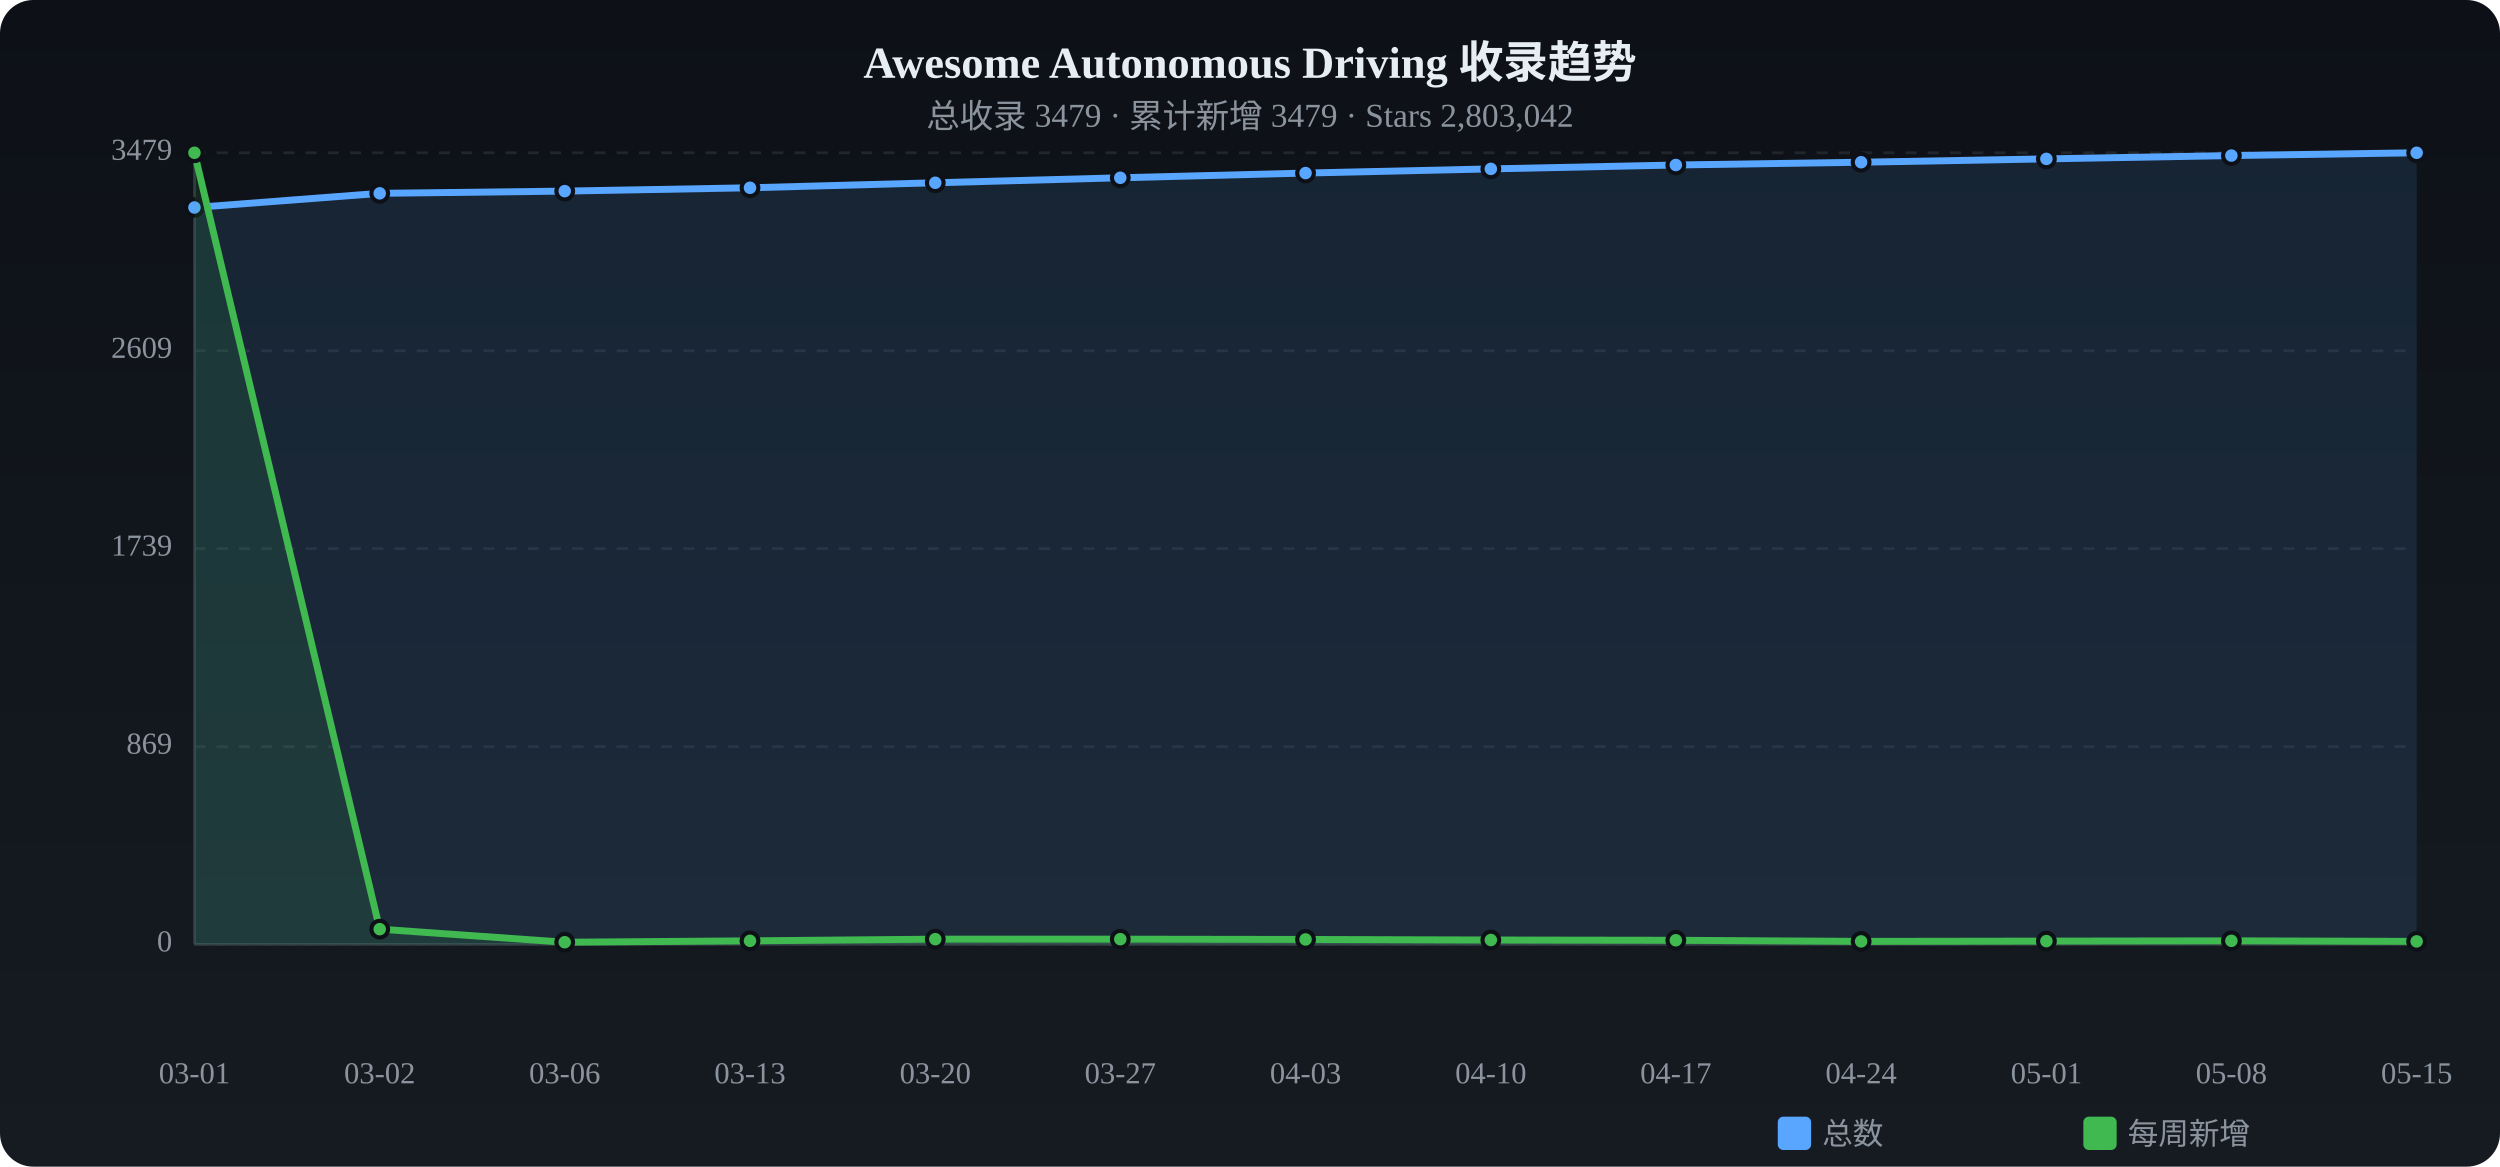
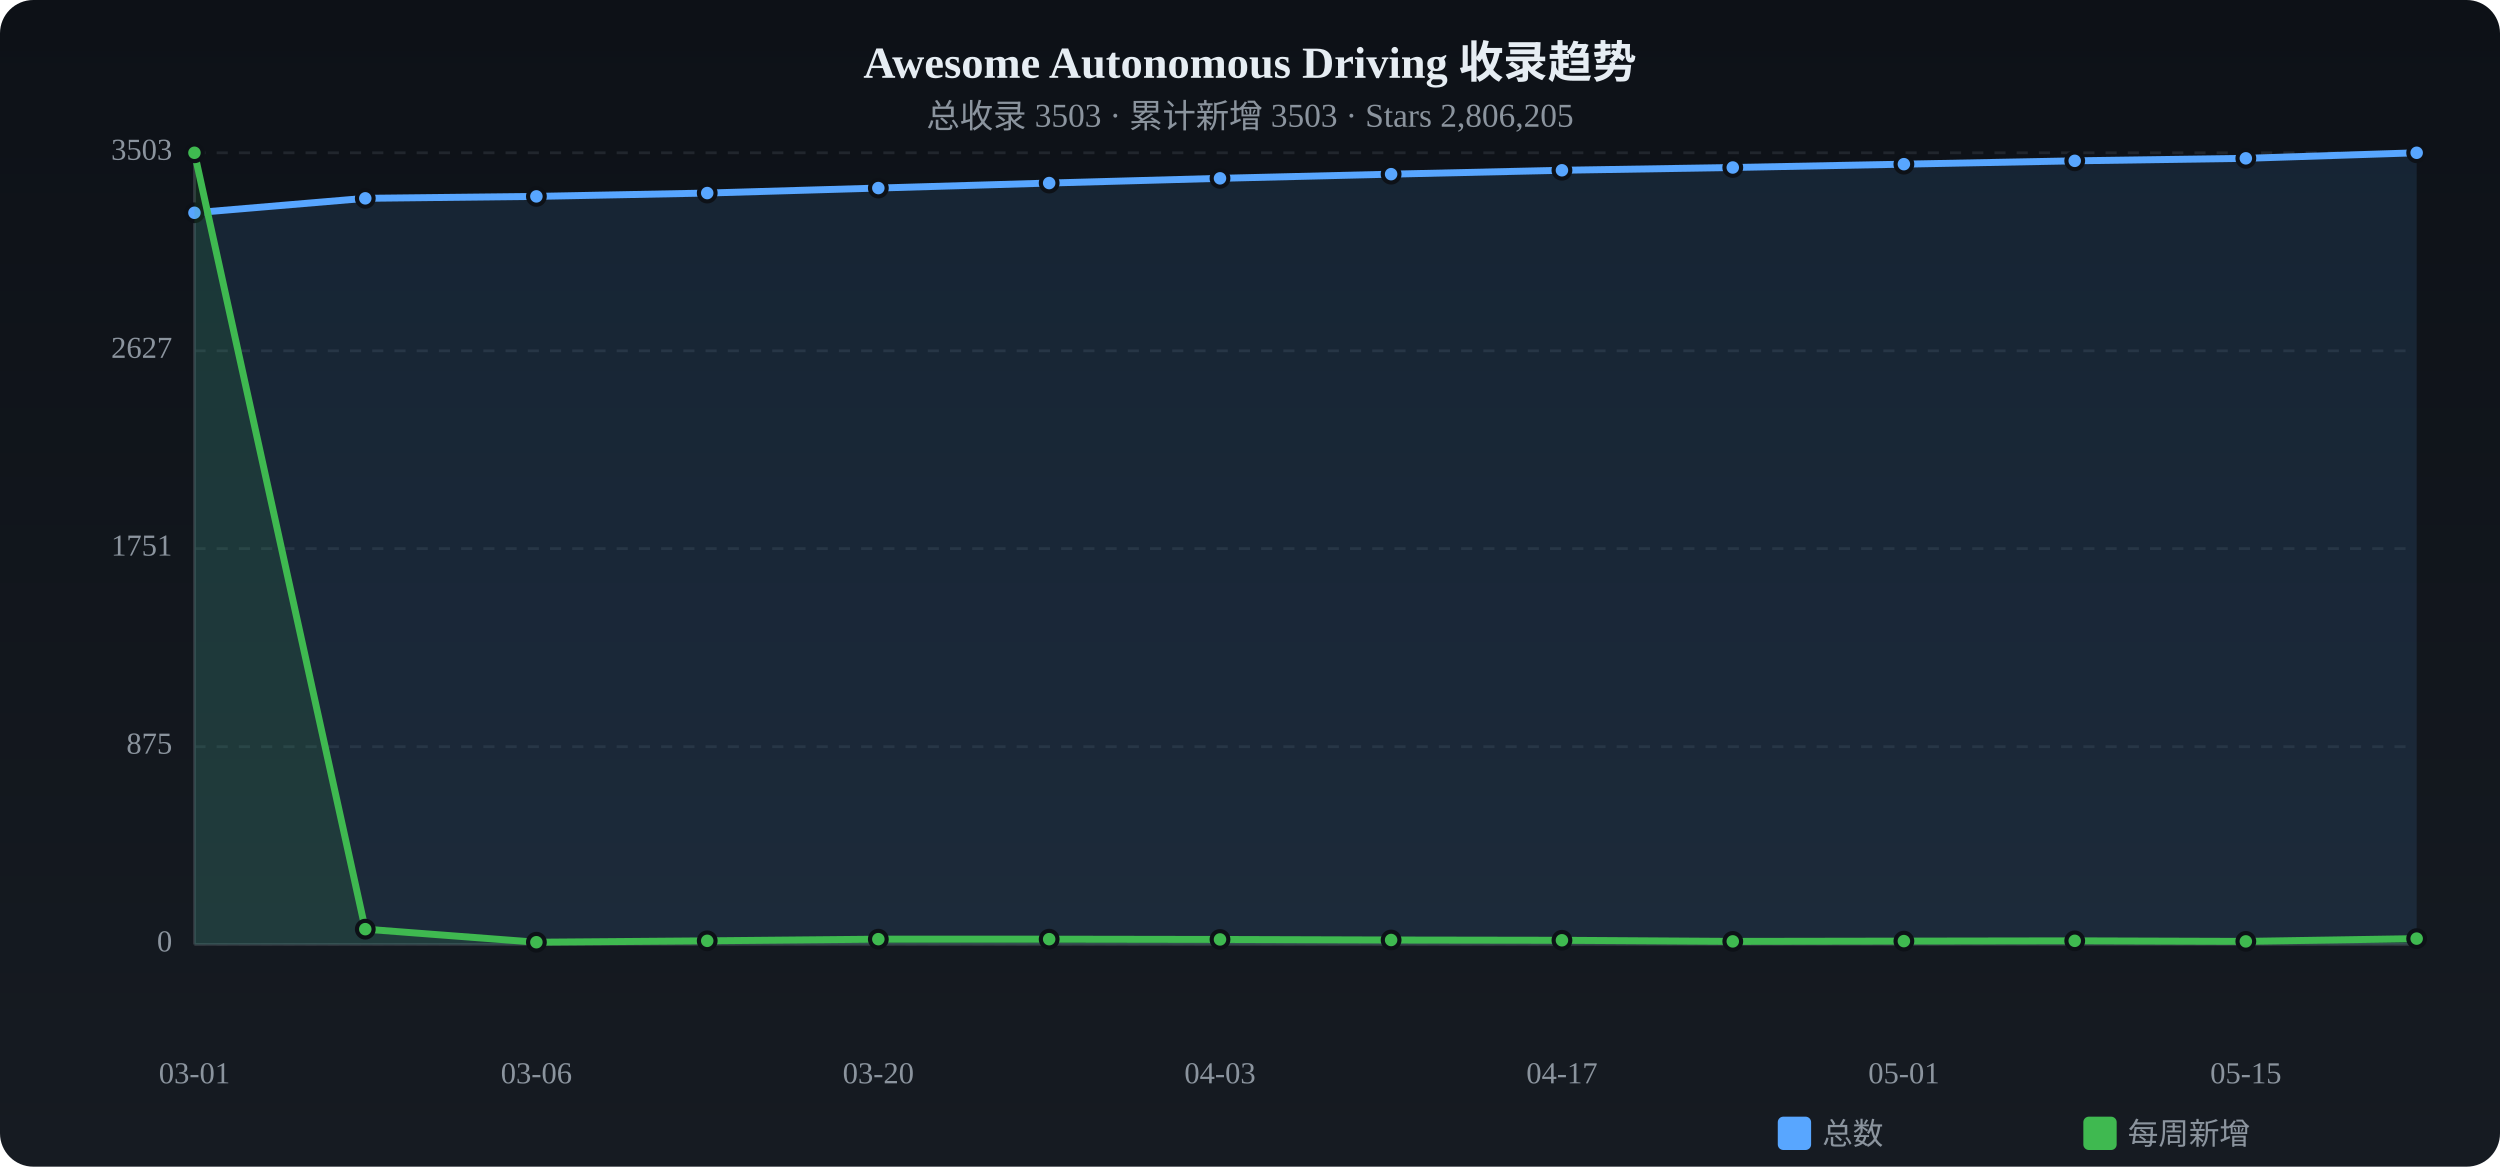
<svg xmlns="http://www.w3.org/2000/svg" viewBox="0 0 900 420" width="900" height="420">
  <defs>
    <linearGradient id="tbg" x1="0%" y1="0%" x2="0%" y2="100%">
      <stop offset="0%" stop-color="#0d1117" />
      <stop offset="100%" stop-color="#161b22" />
    </linearGradient>
  </defs>
  <rect width="900" height="420" rx="12" fill="url(#tbg)" />
  <text x="450.0" y="28" text-anchor="middle" fill="#e6edf3" font-size="16" font-weight="bold">Awesome Autonomous Driving 收录趋势</text>
-   <text x="450.0" y="46" text-anchor="middle" fill="#8b949e" font-size="12">总收录 3479 · 累计新增 3479 · Stars 2,803,042</text>
+   <text x="450.0" y="46" text-anchor="middle" fill="#8b949e" font-size="12">总收录 3503 · 累计新增 3503 · Stars 2,806,205</text>
  <text x="62" y="340.0" text-anchor="end" fill="#8b949e" font-size="11" dominant-baseline="middle">0</text>
  <line x1="70" y1="340.0" x2="870" y2="340.0" stroke="#21262d" stroke-dasharray="4 4" />
-   <text x="62" y="268.8" text-anchor="end" fill="#8b949e" font-size="11" dominant-baseline="middle">869</text>
+   <text x="62" y="268.8" text-anchor="end" fill="#8b949e" font-size="11" dominant-baseline="middle">875</text>
  <line x1="70" y1="268.8" x2="870" y2="268.8" stroke="#21262d" stroke-dasharray="4 4" />
-   <text x="62" y="197.5" text-anchor="end" fill="#8b949e" font-size="11" dominant-baseline="middle">1739</text>
+   <text x="62" y="197.5" text-anchor="end" fill="#8b949e" font-size="11" dominant-baseline="middle">1751</text>
  <line x1="70" y1="197.5" x2="870" y2="197.5" stroke="#21262d" stroke-dasharray="4 4" />
-   <text x="62" y="126.3" text-anchor="end" fill="#8b949e" font-size="11" dominant-baseline="middle">2609</text>
+   <text x="62" y="126.3" text-anchor="end" fill="#8b949e" font-size="11" dominant-baseline="middle">2627</text>
  <line x1="70" y1="126.3" x2="870" y2="126.3" stroke="#21262d" stroke-dasharray="4 4" />
-   <text x="62" y="55.0" text-anchor="end" fill="#8b949e" font-size="11" dominant-baseline="middle">3479</text>
+   <text x="62" y="55.0" text-anchor="end" fill="#8b949e" font-size="11" dominant-baseline="middle">3503</text>
  <line x1="70" y1="55.0" x2="870" y2="55.0" stroke="#21262d" stroke-dasharray="4 4" />
  <line x1="70" y1="55" x2="70" y2="340" stroke="#30363d" />
  <line x1="70" y1="340" x2="870" y2="340" stroke="#30363d" />
-   <path d="M70.0,74.7 L136.7,69.6 L203.3,68.8 L270.0,67.6 L336.7,65.8 L403.3,64.0 L470.0,62.3 L536.7,60.8 L603.3,59.4 L670.0,58.4 L736.7,57.2 L803.3,56.0 L870.0,55.0 L870.0,340 L70.0,340 Z" fill="#58a6ff" opacity="0.12" />
-   <polyline points="70.0,74.7 136.7,69.6 203.3,68.8 270.0,67.6 336.7,65.8 403.3,64.0 470.0,62.3 536.7,60.8 603.3,59.4 670.0,58.4 736.7,57.2 803.3,56.0 870.0,55.0" fill="none" stroke="#58a6ff" stroke-width="2.5" stroke-linecap="round" stroke-linejoin="round" />
-   <circle cx="70.0" cy="74.7" r="3" fill="#58a6ff" stroke="#0d1117" stroke-width="1.5" />
-   <circle cx="136.7" cy="69.6" r="3" fill="#58a6ff" stroke="#0d1117" stroke-width="1.5" />
-   <circle cx="203.3" cy="68.8" r="3" fill="#58a6ff" stroke="#0d1117" stroke-width="1.5" />
-   <circle cx="270.0" cy="67.6" r="3" fill="#58a6ff" stroke="#0d1117" stroke-width="1.5" />
-   <circle cx="336.7" cy="65.8" r="3" fill="#58a6ff" stroke="#0d1117" stroke-width="1.5" />
-   <circle cx="403.3" cy="64.0" r="3" fill="#58a6ff" stroke="#0d1117" stroke-width="1.5" />
-   <circle cx="470.0" cy="62.3" r="3" fill="#58a6ff" stroke="#0d1117" stroke-width="1.5" />
-   <circle cx="536.7" cy="60.8" r="3" fill="#58a6ff" stroke="#0d1117" stroke-width="1.5" />
-   <circle cx="603.3" cy="59.4" r="3" fill="#58a6ff" stroke="#0d1117" stroke-width="1.5" />
-   <circle cx="670.0" cy="58.4" r="3" fill="#58a6ff" stroke="#0d1117" stroke-width="1.5" />
-   <circle cx="736.7" cy="57.2" r="3" fill="#58a6ff" stroke="#0d1117" stroke-width="1.5" />
-   <circle cx="803.3" cy="56.0" r="3" fill="#58a6ff" stroke="#0d1117" stroke-width="1.5" />
+   <path d="M70.0,76.6 L131.5,71.4 L193.1,70.7 L254.6,69.5 L316.2,67.7 L377.7,65.9 L439.2,64.2 L500.8,62.7 L562.3,61.3 L623.8,60.3 L685.4,59.1 L746.9,57.9 L808.5,57.0 L870.0,55.0 L870.0,340 L70.0,340 Z" fill="#58a6ff" opacity="0.12" />
+   <polyline points="70.0,76.6 131.5,71.4 193.1,70.7 254.6,69.5 316.2,67.7 377.7,65.9 439.2,64.2 500.8,62.7 562.3,61.3 623.8,60.3 685.4,59.1 746.9,57.9 808.5,57.0 870.0,55.0" fill="none" stroke="#58a6ff" stroke-width="2.5" stroke-linecap="round" stroke-linejoin="round" />
+   <circle cx="70.0" cy="76.6" r="3" fill="#58a6ff" stroke="#0d1117" stroke-width="1.5" />
+   <circle cx="131.5" cy="71.4" r="3" fill="#58a6ff" stroke="#0d1117" stroke-width="1.5" />
+   <circle cx="193.1" cy="70.7" r="3" fill="#58a6ff" stroke="#0d1117" stroke-width="1.5" />
+   <circle cx="254.6" cy="69.5" r="3" fill="#58a6ff" stroke="#0d1117" stroke-width="1.5" />
+   <circle cx="316.2" cy="67.7" r="3" fill="#58a6ff" stroke="#0d1117" stroke-width="1.5" />
+   <circle cx="377.7" cy="65.9" r="3" fill="#58a6ff" stroke="#0d1117" stroke-width="1.5" />
+   <circle cx="439.2" cy="64.2" r="3" fill="#58a6ff" stroke="#0d1117" stroke-width="1.5" />
+   <circle cx="500.8" cy="62.7" r="3" fill="#58a6ff" stroke="#0d1117" stroke-width="1.5" />
+   <circle cx="562.3" cy="61.3" r="3" fill="#58a6ff" stroke="#0d1117" stroke-width="1.5" />
+   <circle cx="623.8" cy="60.3" r="3" fill="#58a6ff" stroke="#0d1117" stroke-width="1.5" />
+   <circle cx="685.4" cy="59.1" r="3" fill="#58a6ff" stroke="#0d1117" stroke-width="1.5" />
+   <circle cx="746.9" cy="57.9" r="3" fill="#58a6ff" stroke="#0d1117" stroke-width="1.5" />
+   <circle cx="808.5" cy="57.0" r="3" fill="#58a6ff" stroke="#0d1117" stroke-width="1.5" />
  <circle cx="870.0" cy="55.0" r="3" fill="#58a6ff" stroke="#0d1117" stroke-width="1.5" />
-   <path d="M70.0,55.0 L136.7,334.5 L203.3,339.2 L270.0,338.7 L336.7,338.1 L403.3,338.1 L470.0,338.2 L536.7,338.4 L603.3,338.5 L670.0,338.9 L736.7,338.8 L803.3,338.7 L870.0,338.9 L870.0,340 L70.0,340 Z" fill="#3fb950" opacity="0.12" />
-   <polyline points="70.0,55.0 136.7,334.5 203.3,339.2 270.0,338.7 336.7,338.1 403.3,338.1 470.0,338.2 536.7,338.4 603.3,338.5 670.0,338.9 736.7,338.8 803.3,338.7 870.0,338.9" fill="none" stroke="#3fb950" stroke-width="2.5" stroke-linecap="round" stroke-linejoin="round" />
+   <path d="M70.0,55.0 L131.5,334.5 L193.1,339.2 L254.6,338.7 L316.2,338.1 L377.7,338.1 L439.2,338.2 L500.8,338.4 L562.3,338.5 L623.8,338.9 L685.4,338.8 L746.9,338.7 L808.5,338.9 L870.0,337.9 L870.0,340 L70.0,340 Z" fill="#3fb950" opacity="0.12" />
+   <polyline points="70.0,55.0 131.5,334.5 193.1,339.2 254.6,338.7 316.2,338.1 377.7,338.1 439.2,338.2 500.8,338.4 562.3,338.5 623.8,338.9 685.4,338.8 746.9,338.7 808.5,338.9 870.0,337.9" fill="none" stroke="#3fb950" stroke-width="2.5" stroke-linecap="round" stroke-linejoin="round" />
  <circle cx="70.0" cy="55.0" r="3" fill="#3fb950" stroke="#0d1117" stroke-width="1.5" />
-   <circle cx="136.7" cy="334.5" r="3" fill="#3fb950" stroke="#0d1117" stroke-width="1.5" />
-   <circle cx="203.3" cy="339.2" r="3" fill="#3fb950" stroke="#0d1117" stroke-width="1.5" />
-   <circle cx="270.0" cy="338.7" r="3" fill="#3fb950" stroke="#0d1117" stroke-width="1.5" />
-   <circle cx="336.7" cy="338.1" r="3" fill="#3fb950" stroke="#0d1117" stroke-width="1.5" />
-   <circle cx="403.3" cy="338.1" r="3" fill="#3fb950" stroke="#0d1117" stroke-width="1.5" />
-   <circle cx="470.0" cy="338.2" r="3" fill="#3fb950" stroke="#0d1117" stroke-width="1.5" />
-   <circle cx="536.7" cy="338.4" r="3" fill="#3fb950" stroke="#0d1117" stroke-width="1.5" />
-   <circle cx="603.3" cy="338.5" r="3" fill="#3fb950" stroke="#0d1117" stroke-width="1.5" />
-   <circle cx="670.0" cy="338.9" r="3" fill="#3fb950" stroke="#0d1117" stroke-width="1.5" />
-   <circle cx="736.7" cy="338.8" r="3" fill="#3fb950" stroke="#0d1117" stroke-width="1.5" />
-   <circle cx="803.3" cy="338.7" r="3" fill="#3fb950" stroke="#0d1117" stroke-width="1.5" />
-   <circle cx="870.0" cy="338.9" r="3" fill="#3fb950" stroke="#0d1117" stroke-width="1.5" />
+   <circle cx="131.5" cy="334.5" r="3" fill="#3fb950" stroke="#0d1117" stroke-width="1.5" />
+   <circle cx="193.1" cy="339.2" r="3" fill="#3fb950" stroke="#0d1117" stroke-width="1.5" />
+   <circle cx="254.6" cy="338.7" r="3" fill="#3fb950" stroke="#0d1117" stroke-width="1.5" />
+   <circle cx="316.2" cy="338.1" r="3" fill="#3fb950" stroke="#0d1117" stroke-width="1.5" />
+   <circle cx="377.7" cy="338.1" r="3" fill="#3fb950" stroke="#0d1117" stroke-width="1.5" />
+   <circle cx="439.2" cy="338.2" r="3" fill="#3fb950" stroke="#0d1117" stroke-width="1.5" />
+   <circle cx="500.8" cy="338.4" r="3" fill="#3fb950" stroke="#0d1117" stroke-width="1.5" />
+   <circle cx="562.3" cy="338.5" r="3" fill="#3fb950" stroke="#0d1117" stroke-width="1.5" />
+   <circle cx="623.8" cy="338.9" r="3" fill="#3fb950" stroke="#0d1117" stroke-width="1.5" />
+   <circle cx="685.4" cy="338.8" r="3" fill="#3fb950" stroke="#0d1117" stroke-width="1.5" />
+   <circle cx="746.9" cy="338.7" r="3" fill="#3fb950" stroke="#0d1117" stroke-width="1.5" />
+   <circle cx="808.5" cy="338.9" r="3" fill="#3fb950" stroke="#0d1117" stroke-width="1.5" />
+   <circle cx="870.0" cy="337.9" r="3" fill="#3fb950" stroke="#0d1117" stroke-width="1.5" />
  <text x="70.0" y="390" text-anchor="middle" fill="#8b949e" font-size="11">03-01</text>
-   <text x="136.7" y="390" text-anchor="middle" fill="#8b949e" font-size="11">03-02</text>
-   <text x="203.3" y="390" text-anchor="middle" fill="#8b949e" font-size="11">03-06</text>
-   <text x="270.0" y="390" text-anchor="middle" fill="#8b949e" font-size="11">03-13</text>
-   <text x="336.7" y="390" text-anchor="middle" fill="#8b949e" font-size="11">03-20</text>
-   <text x="403.3" y="390" text-anchor="middle" fill="#8b949e" font-size="11">03-27</text>
-   <text x="470.0" y="390" text-anchor="middle" fill="#8b949e" font-size="11">04-03</text>
-   <text x="536.7" y="390" text-anchor="middle" fill="#8b949e" font-size="11">04-10</text>
-   <text x="603.3" y="390" text-anchor="middle" fill="#8b949e" font-size="11">04-17</text>
-   <text x="670.0" y="390" text-anchor="middle" fill="#8b949e" font-size="11">04-24</text>
-   <text x="736.7" y="390" text-anchor="middle" fill="#8b949e" font-size="11">05-01</text>
-   <text x="803.3" y="390" text-anchor="middle" fill="#8b949e" font-size="11">05-08</text>
-   <text x="870.0" y="390" text-anchor="middle" fill="#8b949e" font-size="11">05-15</text>
+   <text x="193.1" y="390" text-anchor="middle" fill="#8b949e" font-size="11">03-06</text>
+   <text x="316.2" y="390" text-anchor="middle" fill="#8b949e" font-size="11">03-20</text>
+   <text x="439.2" y="390" text-anchor="middle" fill="#8b949e" font-size="11">04-03</text>
+   <text x="562.3" y="390" text-anchor="middle" fill="#8b949e" font-size="11">04-17</text>
+   <text x="685.4" y="390" text-anchor="middle" fill="#8b949e" font-size="11">05-01</text>
+   <text x="808.5" y="390" text-anchor="middle" fill="#8b949e" font-size="11">05-15</text>
  <rect x="640" y="402" width="12" height="12" rx="2" fill="#58a6ff" />
  <text x="656" y="412" fill="#8b949e" font-size="11">总数</text>
  <rect x="750" y="402" width="12" height="12" rx="2" fill="#3fb950" />
  <text x="766" y="412" fill="#8b949e" font-size="11">每周新增</text>
</svg>
